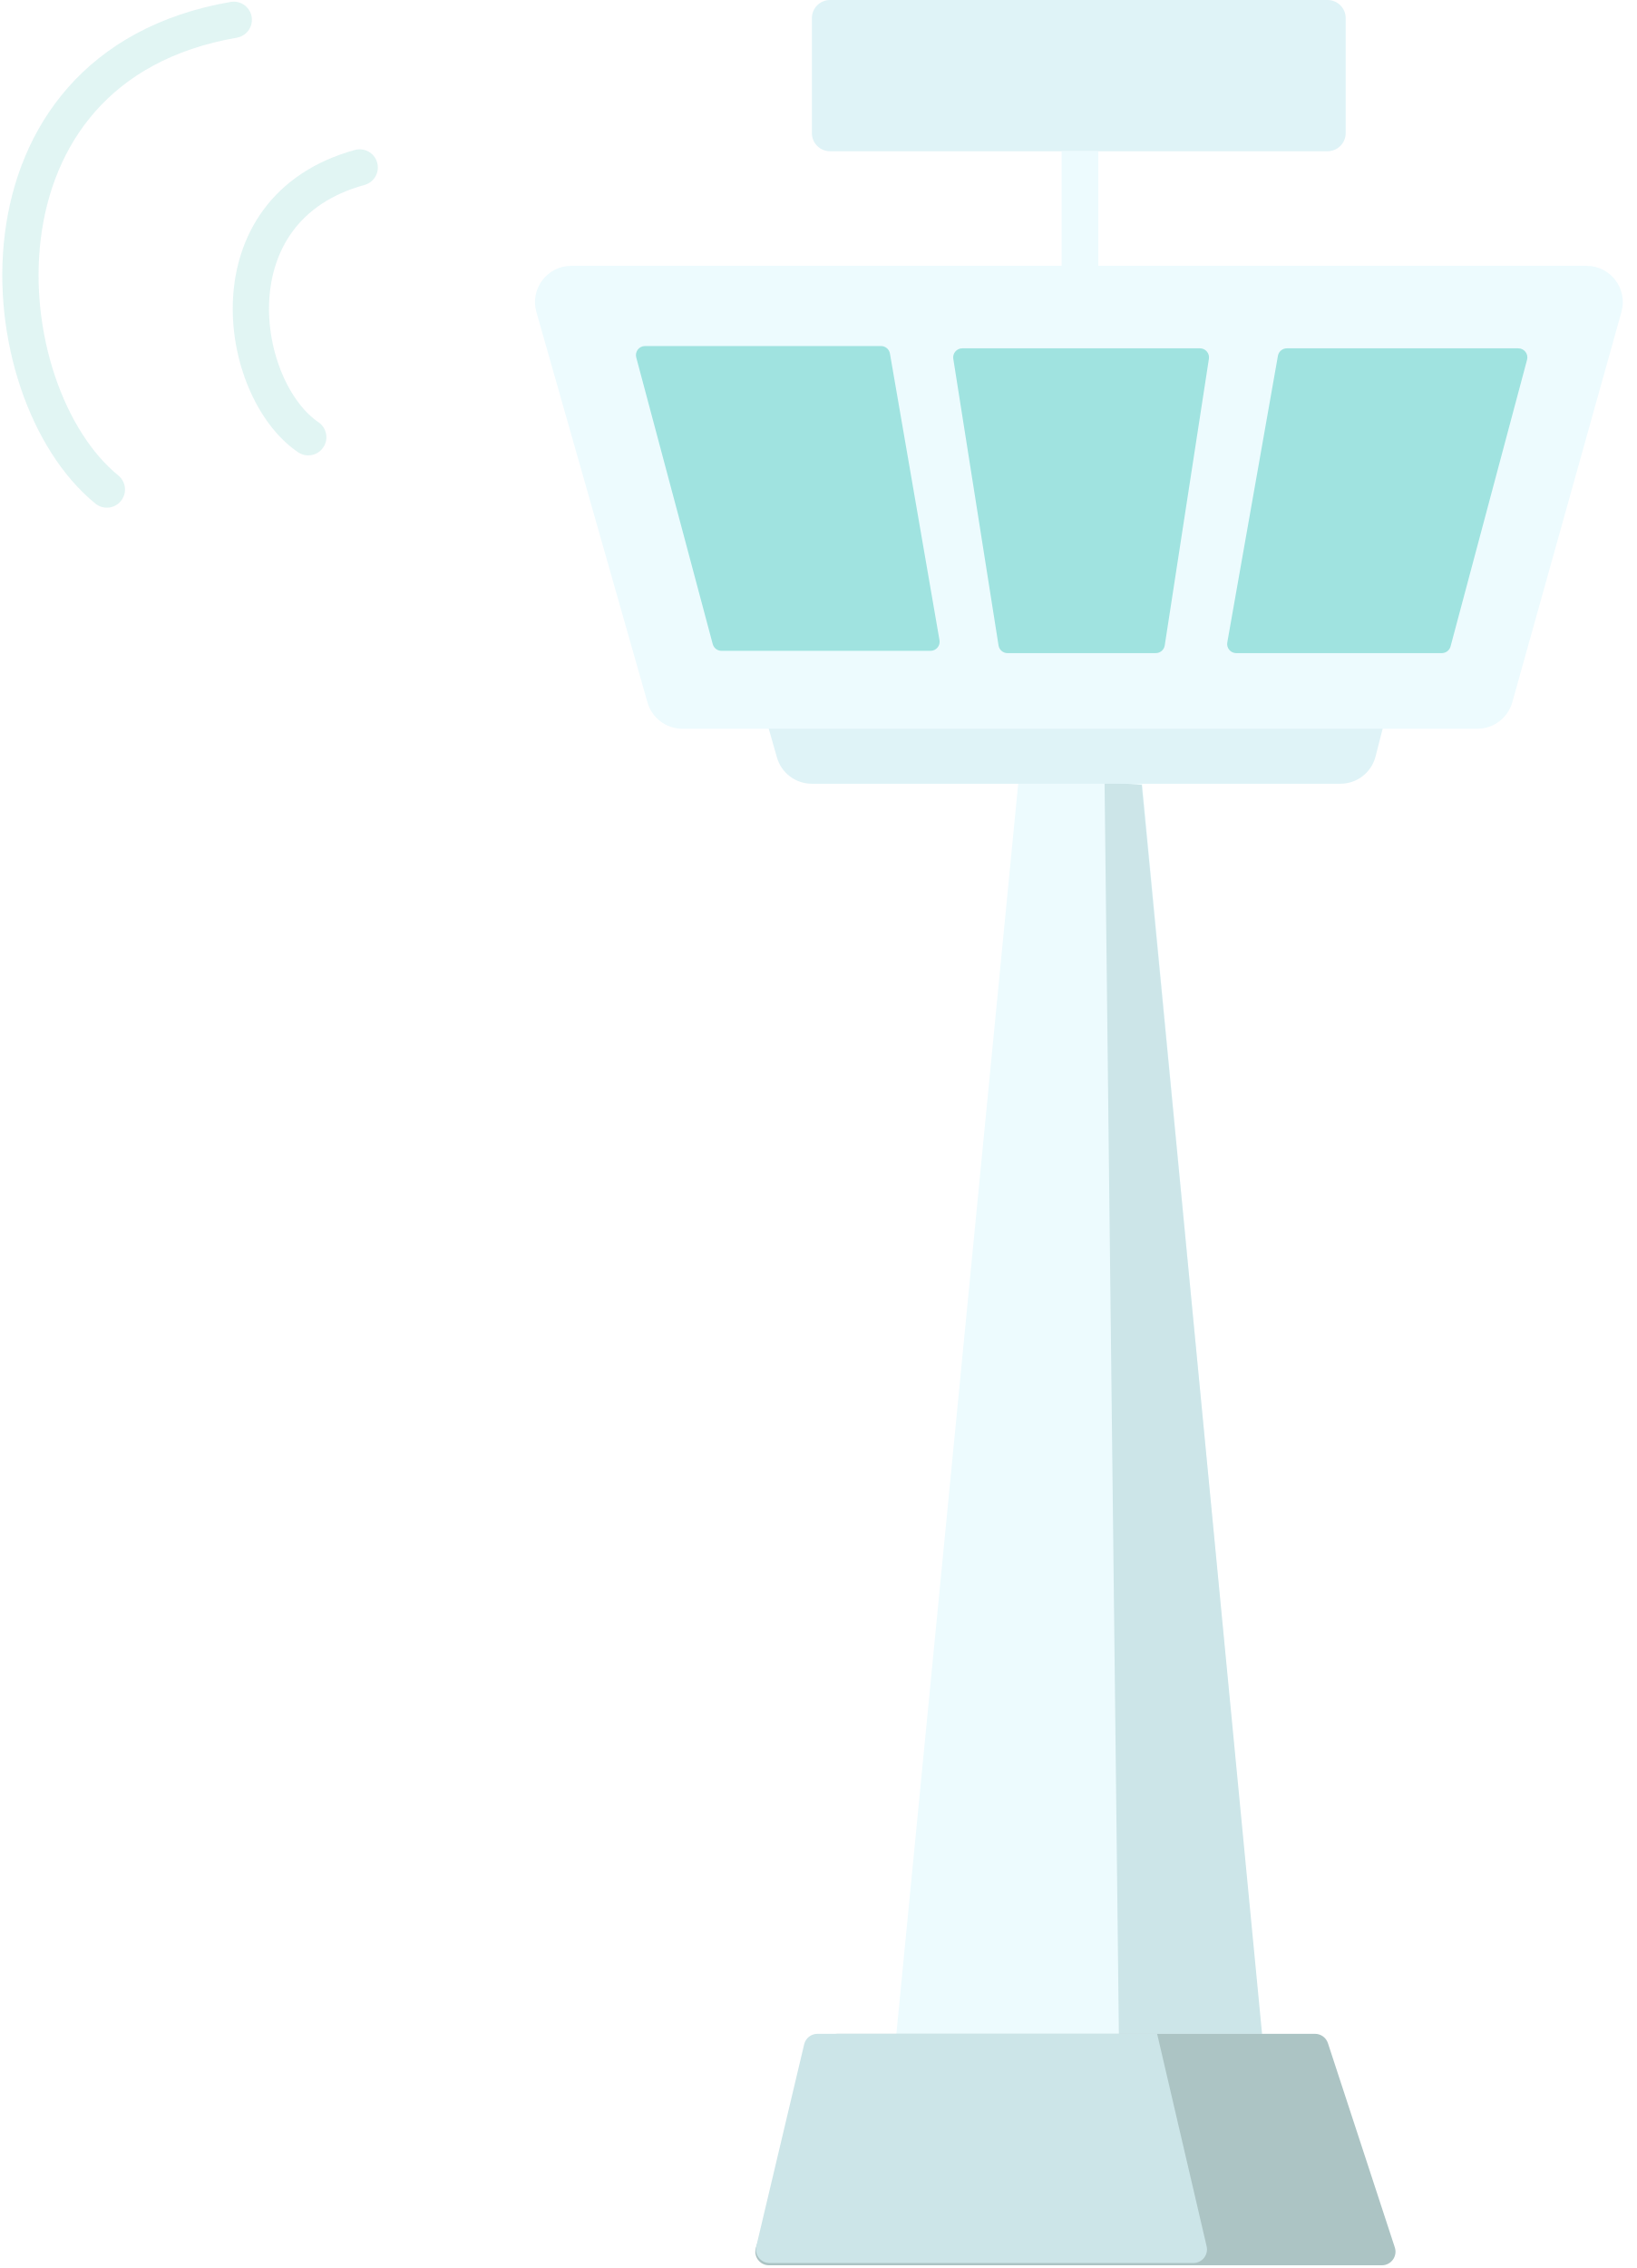
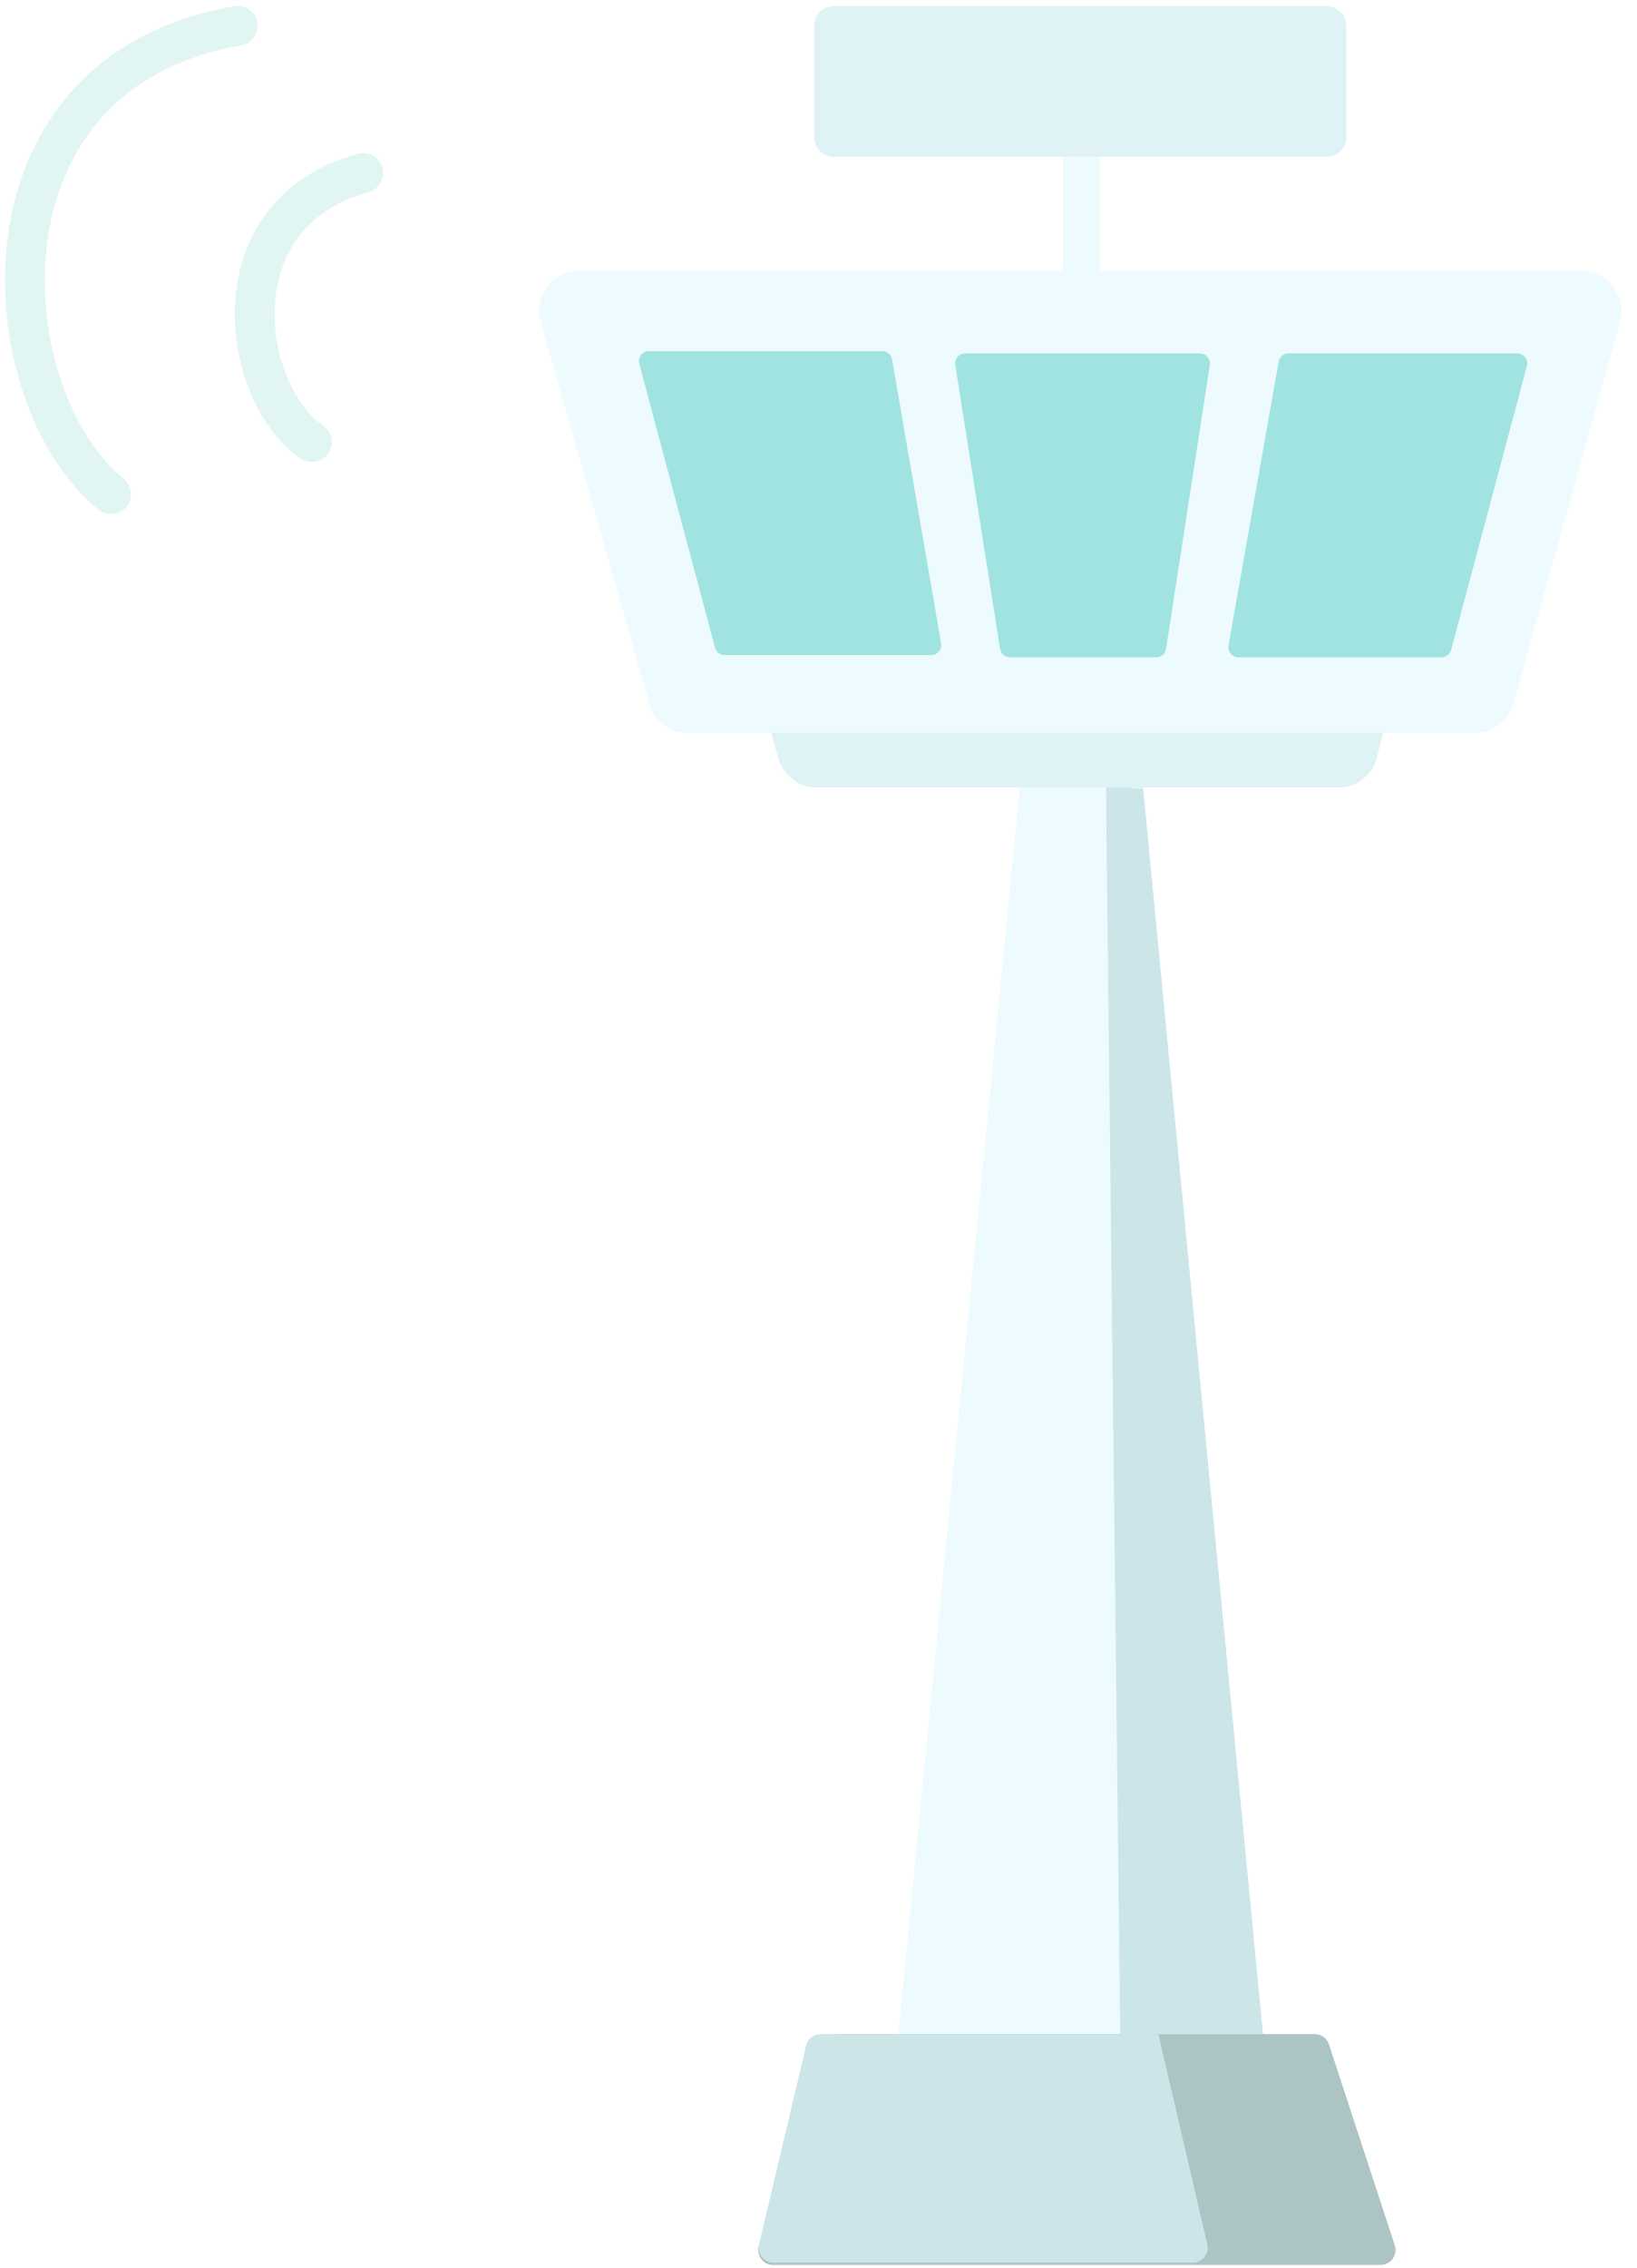
- <svg xmlns="http://www.w3.org/2000/svg" width="361" height="500" viewBox="0 0 361 500" fill="none">
-   <path d="M195.209 473.634L224.638 171.771L251.793 171.771L280.59 473.634L195.209 473.634Z" fill="#EDFBFE" />
-   <path d="M246.741 448.374L243.583 172.403L251.793 173.034L278.316 448.374L246.741 448.374Z" fill="#CCE5E8" />
-   <path d="M304.742 499.4C306.783 499.4 308.228 497.406 307.593 495.466L292.844 450.44C292.44 449.207 291.29 448.374 289.993 448.374L184.575 448.374C183.284 448.374 182.137 449.2 181.729 450.425L166.719 495.451C166.071 497.394 167.517 499.4 169.565 499.4L304.742 499.4Z" fill="#ACC4C4" />
-   <path d="M263.17 498.895C265.102 498.895 266.53 497.096 266.092 495.214L255.178 448.374L180.258 448.374C178.868 448.374 177.66 449.329 177.339 450.682L166.783 495.203C166.336 497.087 167.765 498.895 169.702 498.895L263.17 498.895Z" fill="#CCE5E8" />
-   <rect x="179.043" width="117.714" height="33.344" rx="4" fill="#DFF3F7" />
-   <rect x="242.194" y="33.344" width="25.261" height="8.083" transform="rotate(90 242.194 33.3439)" fill="#EDFBFE" />
-   <path d="M319.491 103.568L303.347 166.762C302.442 170.304 299.251 172.782 295.596 172.782L179.023 172.782C175.449 172.782 172.308 170.41 171.329 166.972L153.277 103.568L319.491 103.568Z" fill="#DFF3F7" />
-   <path d="M349.869 58.604C355.165 58.604 359 63.658 357.573 68.759L333.504 154.812C332.537 158.267 329.388 160.657 325.799 160.657L150.477 160.657C146.902 160.657 143.761 158.285 142.782 154.847L118.287 68.794C116.833 63.686 120.67 58.604 125.981 58.604L349.869 58.604Z" fill="#EDFBFE" />
-   <path d="M194.284 76.287C195.257 76.287 196.088 76.987 196.254 77.946L207.182 141.139C207.394 142.362 206.452 143.48 205.212 143.48L159.107 143.48C158.202 143.48 157.409 142.871 157.175 141.995L140.308 78.802C139.969 77.533 140.926 76.287 142.24 76.287L194.284 76.287Z" fill="#A0E3E0" />
-   <path d="M264.618 76.792C265.844 76.792 266.781 77.885 266.594 79.097L256.854 142.289C256.704 143.265 255.864 143.985 254.877 143.985L222.179 143.985C221.195 143.985 220.357 143.269 220.204 142.297L210.226 79.104C210.034 77.89 210.972 76.792 212.201 76.792L264.618 76.792Z" fill="#A0E3E0" />
-   <path d="M283.783 76.792C282.813 76.792 281.983 77.488 281.814 78.444L270.648 141.637C270.432 142.862 271.374 143.985 272.618 143.985L317.955 143.985C318.861 143.985 319.654 143.376 319.887 142.501L336.755 79.308C337.094 78.038 336.136 76.792 334.822 76.792L283.783 76.792Z" fill="#A0E3E0" />
+ <svg xmlns="http://www.w3.org/2000/svg" width="270" height="374" viewBox="0 0 270 374" fill="none">
+   <path d="M146.347 354.278L168.297 129.122L188.552 129.122L210.031 354.278L146.347 354.278Z" fill="#EDFBFE" />
+   <path d="M184.783 335.436L182.428 129.593L188.551 130.064L208.335 335.436L184.783 335.436Z" fill="#CCE5E8" />
+   <path d="M227.733 373.496C229.409 373.496 230.596 371.858 230.074 370.265L219.221 337.133C218.89 336.121 217.945 335.436 216.88 335.436L138.577 335.436C137.516 335.436 136.575 336.115 136.239 337.121L125.194 370.253C124.662 371.848 125.85 373.496 127.532 373.496L227.733 373.496Z" fill="#ACC4C4" />
+   <path d="M196.752 373.119C198.339 373.119 199.512 371.641 199.152 370.096L191.077 335.436L135.374 335.436C134.232 335.436 133.24 336.221 132.976 337.332L125.209 370.087C124.842 371.634 126.016 373.119 127.607 373.119L196.752 373.119Z" fill="#CCE5E8" />
+   <rect x="134.287" y="1" width="87.801" height="24.871" rx="3.285" fill="#DFF3F7" />
+   <rect x="181.391" y="25.871" width="18.841" height="6.029" transform="rotate(90 181.391 25.8706)" fill="#EDFBFE" />
+   <path d="M239.046 78.249L227.12 124.931C226.377 127.84 223.756 129.875 220.754 129.875L134.728 129.875C131.792 129.875 129.213 127.928 128.409 125.104L115.069 78.249L239.046 78.249Z" fill="#DFF3F7" />
+   <path d="M260.909 44.712C265.259 44.712 268.408 48.863 267.237 53.053L249.621 116.031C248.827 118.869 246.241 120.832 243.294 120.832L113.436 120.832C110.5 120.832 107.92 118.884 107.116 116.06L89.189 53.081C87.995 48.886 91.146 44.712 95.509 44.712L260.909 44.712Z" fill="#EDFBFE" />
+   <path d="M145.528 57.901C146.327 57.901 147.01 58.476 147.147 59.264L155.246 106.097C155.419 107.101 154.646 108.019 153.627 108.019L119.534 108.019C118.79 108.019 118.138 107.519 117.947 106.8L105.446 59.967C105.168 58.924 105.954 57.901 107.033 57.901L145.528 57.901Z" fill="#A0E3E0" />
+   <path d="M197.94 58.278C198.947 58.278 199.717 59.175 199.564 60.171L192.345 107.004C192.222 107.805 191.532 108.396 190.722 108.396L166.591 108.396C165.782 108.396 165.094 107.808 164.968 107.01L157.573 60.177C157.416 59.18 158.187 58.278 159.196 58.278L197.94 58.278Z" fill="#A0E3E0" />
+   <path d="M212.538 58.278C211.741 58.278 211.059 58.85 210.92 59.635L202.645 106.468C202.468 107.474 203.241 108.396 204.263 108.396L237.784 108.396C238.528 108.396 239.179 107.896 239.371 107.177L251.872 60.344C252.15 59.301 251.364 58.278 250.285 58.278L212.538 58.278Z" fill="#A0E3E0" />
  <g opacity="0.55">
-     <path d="M79.321 36.917C46.131 46.03 52.432 85.839 67.978 96.391" stroke="#C9ECEA" stroke-width="8" stroke-linecap="round" />
-     <path d="M51.549 4.365C-8.823 14.793 -2.78 86.512 23.564 107.921" stroke="#C9ECEA" stroke-width="8" stroke-linecap="round" />
+     <path d="M59.906 28.535C35.15 35.333 39.85 65.026 51.445 72.897" stroke="#C9ECEA" stroke-width="6.571" stroke-linecap="round" />
+     <path d="M39.191 4.256C-5.839 12.034 -1.332 65.528 18.317 81.497" stroke="#C9ECEA" stroke-width="6.571" stroke-linecap="round" />
  </g>
</svg>
